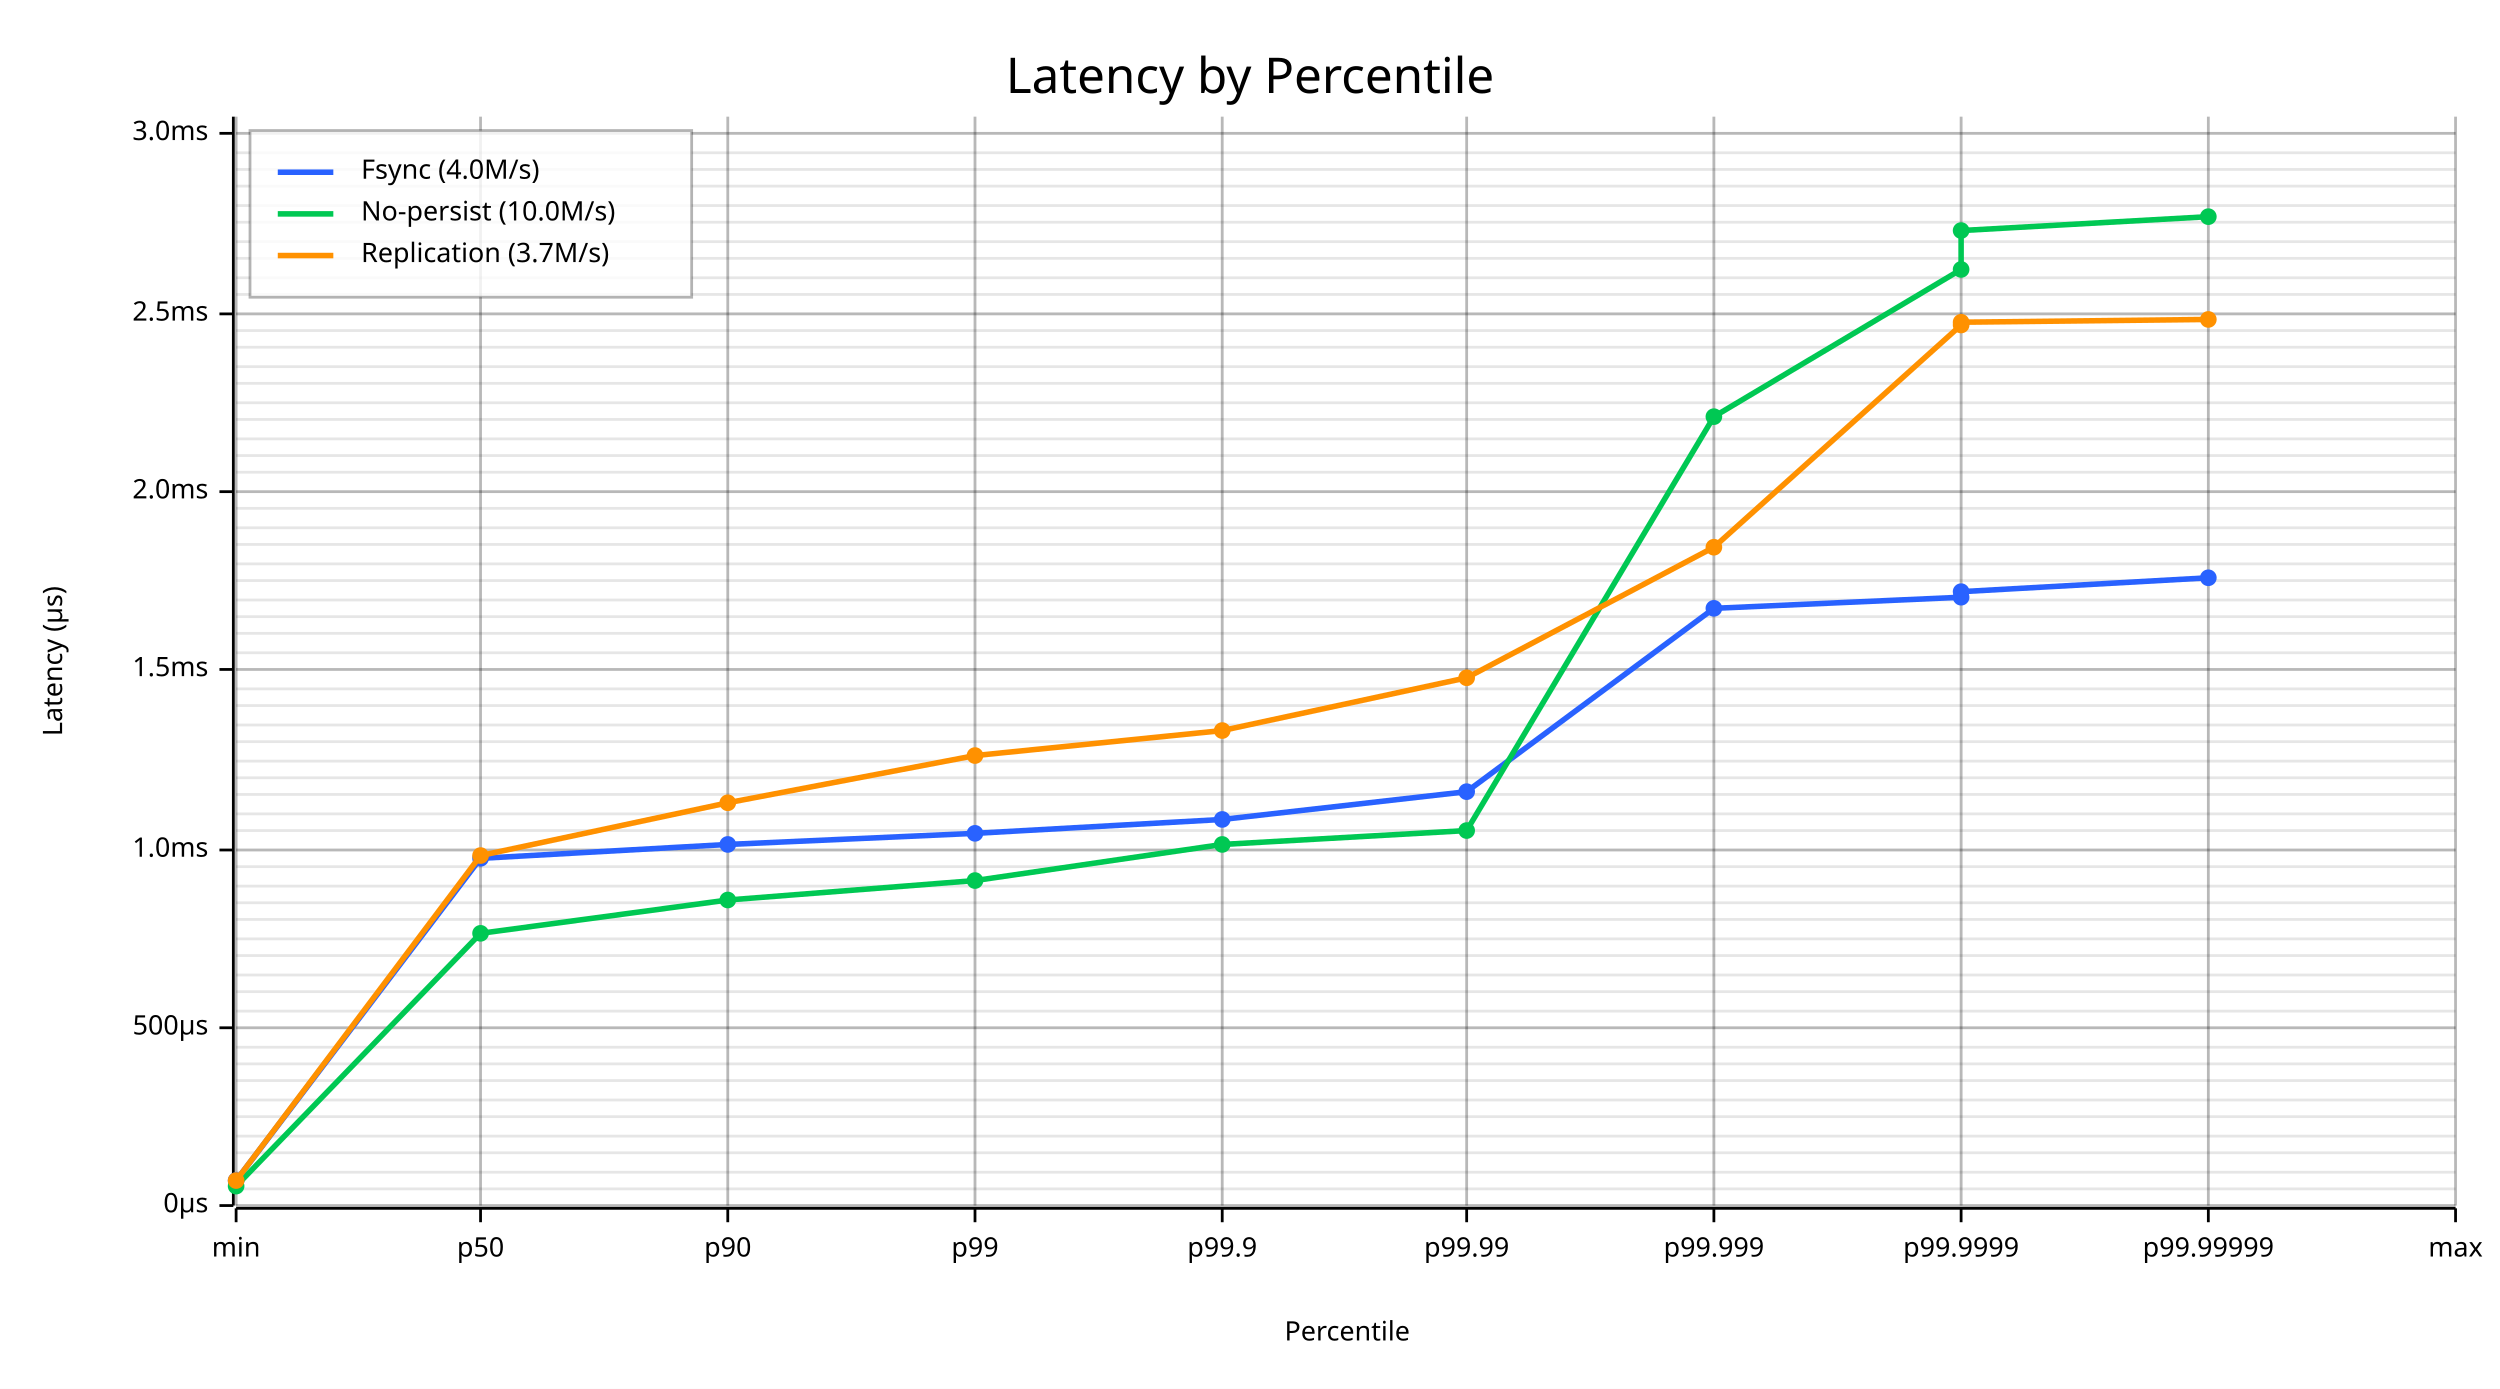
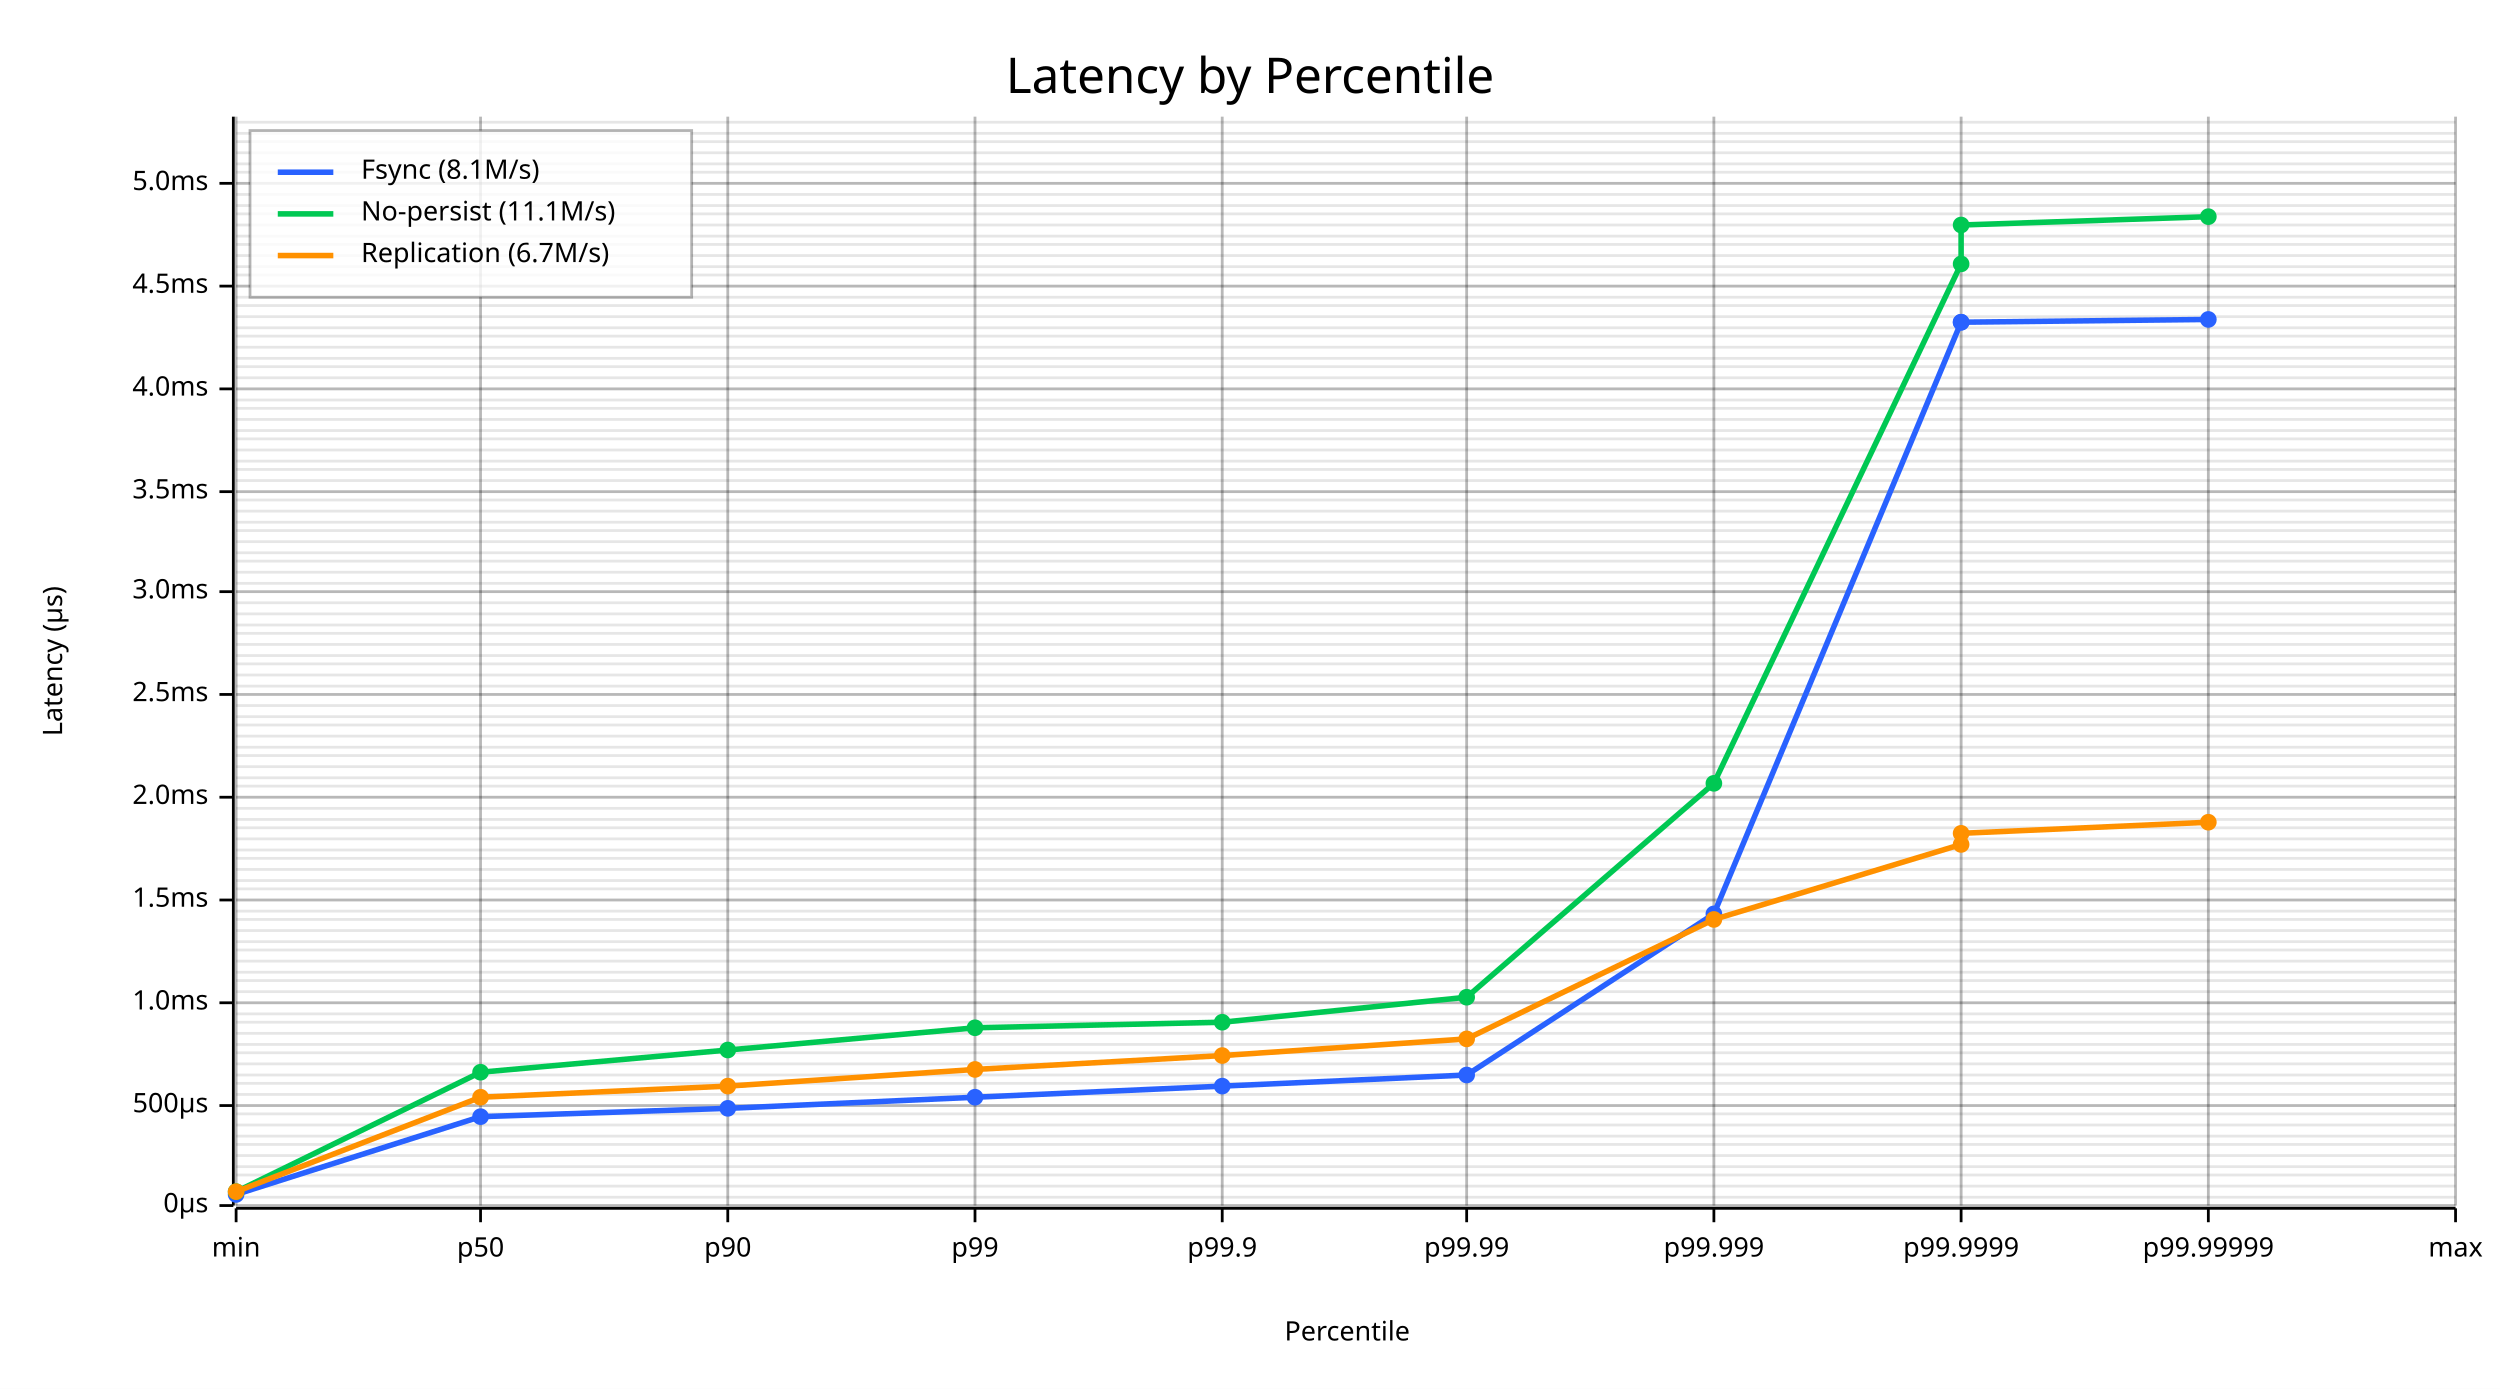
<svg xmlns="http://www.w3.org/2000/svg" width="900" height="500" viewBox="0 0 900 500">
  <rect x="0" y="0" width="900" height="500" opacity="1" fill="#FFFFFF" stroke="none" />
  <text x="450" y="20" dy="0.76em" text-anchor="middle" font-family="sans-serif" font-size="17.742" opacity="1" fill="#000000">
Latency by Percentile
</text>
  <line opacity="0.1" stroke="#000000" stroke-width="1" x1="85" y1="434" x2="85" y2="42" />
  <line opacity="0.1" stroke="#000000" stroke-width="1" x1="173" y1="434" x2="173" y2="42" />
  <line opacity="0.1" stroke="#000000" stroke-width="1" x1="262" y1="434" x2="262" y2="42" />
  <line opacity="0.1" stroke="#000000" stroke-width="1" x1="351" y1="434" x2="351" y2="42" />
  <line opacity="0.1" stroke="#000000" stroke-width="1" x1="440" y1="434" x2="440" y2="42" />
  <line opacity="0.1" stroke="#000000" stroke-width="1" x1="528" y1="434" x2="528" y2="42" />
  <line opacity="0.1" stroke="#000000" stroke-width="1" x1="617" y1="434" x2="617" y2="42" />
  <line opacity="0.1" stroke="#000000" stroke-width="1" x1="706" y1="434" x2="706" y2="42" />
  <line opacity="0.1" stroke="#000000" stroke-width="1" x1="795" y1="434" x2="795" y2="42" />
  <line opacity="0.1" stroke="#000000" stroke-width="1" x1="884" y1="434" x2="884" y2="42" />
  <line opacity="0.1" stroke="#000000" stroke-width="1" x1="85" y1="434" x2="884" y2="434" />
-   <line opacity="0.1" stroke="#000000" stroke-width="1" x1="85" y1="428" x2="884" y2="428" />
-   <line opacity="0.1" stroke="#000000" stroke-width="1" x1="85" y1="422" x2="884" y2="422" />
-   <line opacity="0.1" stroke="#000000" stroke-width="1" x1="85" y1="415" x2="884" y2="415" />
+   <line opacity="0.1" stroke="#000000" stroke-width="1" x1="85" y1="431" x2="884" y2="431" />
+   <line opacity="0.1" stroke="#000000" stroke-width="1" x1="85" y1="427" x2="884" y2="427" />
+   <line opacity="0.1" stroke="#000000" stroke-width="1" x1="85" y1="423" x2="884" y2="423" />
+   <line opacity="0.1" stroke="#000000" stroke-width="1" x1="85" y1="420" x2="884" y2="420" />
+   <line opacity="0.1" stroke="#000000" stroke-width="1" x1="85" y1="416" x2="884" y2="416" />
+   <line opacity="0.1" stroke="#000000" stroke-width="1" x1="85" y1="412" x2="884" y2="412" />
  <line opacity="0.1" stroke="#000000" stroke-width="1" x1="85" y1="409" x2="884" y2="409" />
-   <line opacity="0.1" stroke="#000000" stroke-width="1" x1="85" y1="402" x2="884" y2="402" />
-   <line opacity="0.1" stroke="#000000" stroke-width="1" x1="85" y1="396" x2="884" y2="396" />
-   <line opacity="0.1" stroke="#000000" stroke-width="1" x1="85" y1="389" x2="884" y2="389" />
+   <line opacity="0.1" stroke="#000000" stroke-width="1" x1="85" y1="405" x2="884" y2="405" />
+   <line opacity="0.1" stroke="#000000" stroke-width="1" x1="85" y1="401" x2="884" y2="401" />
+   <line opacity="0.1" stroke="#000000" stroke-width="1" x1="85" y1="398" x2="884" y2="398" />
+   <line opacity="0.1" stroke="#000000" stroke-width="1" x1="85" y1="394" x2="884" y2="394" />
+   <line opacity="0.1" stroke="#000000" stroke-width="1" x1="85" y1="390" x2="884" y2="390" />
+   <line opacity="0.1" stroke="#000000" stroke-width="1" x1="85" y1="387" x2="884" y2="387" />
  <line opacity="0.1" stroke="#000000" stroke-width="1" x1="85" y1="383" x2="884" y2="383" />
-   <line opacity="0.1" stroke="#000000" stroke-width="1" x1="85" y1="377" x2="884" y2="377" />
-   <line opacity="0.1" stroke="#000000" stroke-width="1" x1="85" y1="370" x2="884" y2="370" />
-   <line opacity="0.1" stroke="#000000" stroke-width="1" x1="85" y1="364" x2="884" y2="364" />
+   <line opacity="0.1" stroke="#000000" stroke-width="1" x1="85" y1="379" x2="884" y2="379" />
+   <line opacity="0.1" stroke="#000000" stroke-width="1" x1="85" y1="376" x2="884" y2="376" />
+   <line opacity="0.1" stroke="#000000" stroke-width="1" x1="85" y1="372" x2="884" y2="372" />
+   <line opacity="0.1" stroke="#000000" stroke-width="1" x1="85" y1="368" x2="884" y2="368" />
+   <line opacity="0.1" stroke="#000000" stroke-width="1" x1="85" y1="365" x2="884" y2="365" />
+   <line opacity="0.1" stroke="#000000" stroke-width="1" x1="85" y1="361" x2="884" y2="361" />
  <line opacity="0.1" stroke="#000000" stroke-width="1" x1="85" y1="357" x2="884" y2="357" />
-   <line opacity="0.1" stroke="#000000" stroke-width="1" x1="85" y1="351" x2="884" y2="351" />
-   <line opacity="0.1" stroke="#000000" stroke-width="1" x1="85" y1="344" x2="884" y2="344" />
-   <line opacity="0.1" stroke="#000000" stroke-width="1" x1="85" y1="338" x2="884" y2="338" />
+   <line opacity="0.1" stroke="#000000" stroke-width="1" x1="85" y1="353" x2="884" y2="353" />
+   <line opacity="0.1" stroke="#000000" stroke-width="1" x1="85" y1="350" x2="884" y2="350" />
+   <line opacity="0.1" stroke="#000000" stroke-width="1" x1="85" y1="346" x2="884" y2="346" />
+   <line opacity="0.1" stroke="#000000" stroke-width="1" x1="85" y1="342" x2="884" y2="342" />
+   <line opacity="0.1" stroke="#000000" stroke-width="1" x1="85" y1="339" x2="884" y2="339" />
+   <line opacity="0.1" stroke="#000000" stroke-width="1" x1="85" y1="335" x2="884" y2="335" />
  <line opacity="0.1" stroke="#000000" stroke-width="1" x1="85" y1="331" x2="884" y2="331" />
-   <line opacity="0.1" stroke="#000000" stroke-width="1" x1="85" y1="325" x2="884" y2="325" />
-   <line opacity="0.1" stroke="#000000" stroke-width="1" x1="85" y1="319" x2="884" y2="319" />
-   <line opacity="0.1" stroke="#000000" stroke-width="1" x1="85" y1="312" x2="884" y2="312" />
+   <line opacity="0.1" stroke="#000000" stroke-width="1" x1="85" y1="328" x2="884" y2="328" />
+   <line opacity="0.1" stroke="#000000" stroke-width="1" x1="85" y1="324" x2="884" y2="324" />
+   <line opacity="0.1" stroke="#000000" stroke-width="1" x1="85" y1="320" x2="884" y2="320" />
+   <line opacity="0.1" stroke="#000000" stroke-width="1" x1="85" y1="317" x2="884" y2="317" />
+   <line opacity="0.1" stroke="#000000" stroke-width="1" x1="85" y1="313" x2="884" y2="313" />
+   <line opacity="0.1" stroke="#000000" stroke-width="1" x1="85" y1="309" x2="884" y2="309" />
  <line opacity="0.1" stroke="#000000" stroke-width="1" x1="85" y1="306" x2="884" y2="306" />
-   <line opacity="0.1" stroke="#000000" stroke-width="1" x1="85" y1="299" x2="884" y2="299" />
-   <line opacity="0.1" stroke="#000000" stroke-width="1" x1="85" y1="293" x2="884" y2="293" />
-   <line opacity="0.1" stroke="#000000" stroke-width="1" x1="85" y1="286" x2="884" y2="286" />
+   <line opacity="0.1" stroke="#000000" stroke-width="1" x1="85" y1="302" x2="884" y2="302" />
+   <line opacity="0.1" stroke="#000000" stroke-width="1" x1="85" y1="298" x2="884" y2="298" />
+   <line opacity="0.1" stroke="#000000" stroke-width="1" x1="85" y1="295" x2="884" y2="295" />
+   <line opacity="0.1" stroke="#000000" stroke-width="1" x1="85" y1="291" x2="884" y2="291" />
+   <line opacity="0.1" stroke="#000000" stroke-width="1" x1="85" y1="287" x2="884" y2="287" />
+   <line opacity="0.1" stroke="#000000" stroke-width="1" x1="85" y1="283" x2="884" y2="283" />
  <line opacity="0.1" stroke="#000000" stroke-width="1" x1="85" y1="280" x2="884" y2="280" />
-   <line opacity="0.1" stroke="#000000" stroke-width="1" x1="85" y1="274" x2="884" y2="274" />
-   <line opacity="0.1" stroke="#000000" stroke-width="1" x1="85" y1="267" x2="884" y2="267" />
+   <line opacity="0.1" stroke="#000000" stroke-width="1" x1="85" y1="276" x2="884" y2="276" />
+   <line opacity="0.1" stroke="#000000" stroke-width="1" x1="85" y1="272" x2="884" y2="272" />
+   <line opacity="0.1" stroke="#000000" stroke-width="1" x1="85" y1="269" x2="884" y2="269" />
+   <line opacity="0.1" stroke="#000000" stroke-width="1" x1="85" y1="265" x2="884" y2="265" />
  <line opacity="0.1" stroke="#000000" stroke-width="1" x1="85" y1="261" x2="884" y2="261" />
+   <line opacity="0.1" stroke="#000000" stroke-width="1" x1="85" y1="258" x2="884" y2="258" />
  <line opacity="0.1" stroke="#000000" stroke-width="1" x1="85" y1="254" x2="884" y2="254" />
-   <line opacity="0.1" stroke="#000000" stroke-width="1" x1="85" y1="248" x2="884" y2="248" />
-   <line opacity="0.1" stroke="#000000" stroke-width="1" x1="85" y1="241" x2="884" y2="241" />
-   <line opacity="0.1" stroke="#000000" stroke-width="1" x1="85" y1="235" x2="884" y2="235" />
+   <line opacity="0.1" stroke="#000000" stroke-width="1" x1="85" y1="250" x2="884" y2="250" />
+   <line opacity="0.1" stroke="#000000" stroke-width="1" x1="85" y1="247" x2="884" y2="247" />
+   <line opacity="0.1" stroke="#000000" stroke-width="1" x1="85" y1="243" x2="884" y2="243" />
+   <line opacity="0.1" stroke="#000000" stroke-width="1" x1="85" y1="239" x2="884" y2="239" />
+   <line opacity="0.1" stroke="#000000" stroke-width="1" x1="85" y1="236" x2="884" y2="236" />
+   <line opacity="0.1" stroke="#000000" stroke-width="1" x1="85" y1="232" x2="884" y2="232" />
  <line opacity="0.1" stroke="#000000" stroke-width="1" x1="85" y1="228" x2="884" y2="228" />
-   <line opacity="0.1" stroke="#000000" stroke-width="1" x1="85" y1="222" x2="884" y2="222" />
-   <line opacity="0.1" stroke="#000000" stroke-width="1" x1="85" y1="216" x2="884" y2="216" />
-   <line opacity="0.1" stroke="#000000" stroke-width="1" x1="85" y1="209" x2="884" y2="209" />
-   <line opacity="0.1" stroke="#000000" stroke-width="1" x1="85" y1="203" x2="884" y2="203" />
-   <line opacity="0.1" stroke="#000000" stroke-width="1" x1="85" y1="196" x2="884" y2="196" />
-   <line opacity="0.1" stroke="#000000" stroke-width="1" x1="85" y1="190" x2="884" y2="190" />
-   <line opacity="0.1" stroke="#000000" stroke-width="1" x1="85" y1="183" x2="884" y2="183" />
+   <line opacity="0.1" stroke="#000000" stroke-width="1" x1="85" y1="225" x2="884" y2="225" />
+   <line opacity="0.1" stroke="#000000" stroke-width="1" x1="85" y1="221" x2="884" y2="221" />
+   <line opacity="0.1" stroke="#000000" stroke-width="1" x1="85" y1="217" x2="884" y2="217" />
+   <line opacity="0.1" stroke="#000000" stroke-width="1" x1="85" y1="213" x2="884" y2="213" />
+   <line opacity="0.1" stroke="#000000" stroke-width="1" x1="85" y1="210" x2="884" y2="210" />
+   <line opacity="0.1" stroke="#000000" stroke-width="1" x1="85" y1="206" x2="884" y2="206" />
+   <line opacity="0.1" stroke="#000000" stroke-width="1" x1="85" y1="202" x2="884" y2="202" />
+   <line opacity="0.1" stroke="#000000" stroke-width="1" x1="85" y1="199" x2="884" y2="199" />
+   <line opacity="0.1" stroke="#000000" stroke-width="1" x1="85" y1="195" x2="884" y2="195" />
+   <line opacity="0.1" stroke="#000000" stroke-width="1" x1="85" y1="191" x2="884" y2="191" />
+   <line opacity="0.1" stroke="#000000" stroke-width="1" x1="85" y1="188" x2="884" y2="188" />
+   <line opacity="0.1" stroke="#000000" stroke-width="1" x1="85" y1="184" x2="884" y2="184" />
+   <line opacity="0.1" stroke="#000000" stroke-width="1" x1="85" y1="180" x2="884" y2="180" />
  <line opacity="0.1" stroke="#000000" stroke-width="1" x1="85" y1="177" x2="884" y2="177" />
-   <line opacity="0.1" stroke="#000000" stroke-width="1" x1="85" y1="170" x2="884" y2="170" />
-   <line opacity="0.1" stroke="#000000" stroke-width="1" x1="85" y1="164" x2="884" y2="164" />
+   <line opacity="0.1" stroke="#000000" stroke-width="1" x1="85" y1="173" x2="884" y2="173" />
+   <line opacity="0.1" stroke="#000000" stroke-width="1" x1="85" y1="169" x2="884" y2="169" />
+   <line opacity="0.1" stroke="#000000" stroke-width="1" x1="85" y1="166" x2="884" y2="166" />
+   <line opacity="0.1" stroke="#000000" stroke-width="1" x1="85" y1="162" x2="884" y2="162" />
  <line opacity="0.1" stroke="#000000" stroke-width="1" x1="85" y1="158" x2="884" y2="158" />
+   <line opacity="0.1" stroke="#000000" stroke-width="1" x1="85" y1="155" x2="884" y2="155" />
  <line opacity="0.1" stroke="#000000" stroke-width="1" x1="85" y1="151" x2="884" y2="151" />
-   <line opacity="0.1" stroke="#000000" stroke-width="1" x1="85" y1="145" x2="884" y2="145" />
-   <line opacity="0.1" stroke="#000000" stroke-width="1" x1="85" y1="138" x2="884" y2="138" />
+   <line opacity="0.1" stroke="#000000" stroke-width="1" x1="85" y1="147" x2="884" y2="147" />
+   <line opacity="0.1" stroke="#000000" stroke-width="1" x1="85" y1="144" x2="884" y2="144" />
+   <line opacity="0.1" stroke="#000000" stroke-width="1" x1="85" y1="140" x2="884" y2="140" />
+   <line opacity="0.1" stroke="#000000" stroke-width="1" x1="85" y1="136" x2="884" y2="136" />
  <line opacity="0.1" stroke="#000000" stroke-width="1" x1="85" y1="132" x2="884" y2="132" />
+   <line opacity="0.1" stroke="#000000" stroke-width="1" x1="85" y1="129" x2="884" y2="129" />
  <line opacity="0.1" stroke="#000000" stroke-width="1" x1="85" y1="125" x2="884" y2="125" />
-   <line opacity="0.1" stroke="#000000" stroke-width="1" x1="85" y1="119" x2="884" y2="119" />
-   <line opacity="0.1" stroke="#000000" stroke-width="1" x1="85" y1="113" x2="884" y2="113" />
-   <line opacity="0.1" stroke="#000000" stroke-width="1" x1="85" y1="106" x2="884" y2="106" />
-   <line opacity="0.1" stroke="#000000" stroke-width="1" x1="85" y1="100" x2="884" y2="100" />
-   <line opacity="0.1" stroke="#000000" stroke-width="1" x1="85" y1="93" x2="884" y2="93" />
-   <line opacity="0.1" stroke="#000000" stroke-width="1" x1="85" y1="87" x2="884" y2="87" />
-   <line opacity="0.1" stroke="#000000" stroke-width="1" x1="85" y1="80" x2="884" y2="80" />
+   <line opacity="0.1" stroke="#000000" stroke-width="1" x1="85" y1="121" x2="884" y2="121" />
+   <line opacity="0.1" stroke="#000000" stroke-width="1" x1="85" y1="118" x2="884" y2="118" />
+   <line opacity="0.1" stroke="#000000" stroke-width="1" x1="85" y1="114" x2="884" y2="114" />
+   <line opacity="0.1" stroke="#000000" stroke-width="1" x1="85" y1="110" x2="884" y2="110" />
+   <line opacity="0.1" stroke="#000000" stroke-width="1" x1="85" y1="107" x2="884" y2="107" />
+   <line opacity="0.1" stroke="#000000" stroke-width="1" x1="85" y1="103" x2="884" y2="103" />
+   <line opacity="0.1" stroke="#000000" stroke-width="1" x1="85" y1="99" x2="884" y2="99" />
+   <line opacity="0.1" stroke="#000000" stroke-width="1" x1="85" y1="96" x2="884" y2="96" />
+   <line opacity="0.1" stroke="#000000" stroke-width="1" x1="85" y1="92" x2="884" y2="92" />
+   <line opacity="0.1" stroke="#000000" stroke-width="1" x1="85" y1="88" x2="884" y2="88" />
+   <line opacity="0.1" stroke="#000000" stroke-width="1" x1="85" y1="85" x2="884" y2="85" />
+   <line opacity="0.1" stroke="#000000" stroke-width="1" x1="85" y1="81" x2="884" y2="81" />
+   <line opacity="0.1" stroke="#000000" stroke-width="1" x1="85" y1="77" x2="884" y2="77" />
  <line opacity="0.1" stroke="#000000" stroke-width="1" x1="85" y1="74" x2="884" y2="74" />
-   <line opacity="0.1" stroke="#000000" stroke-width="1" x1="85" y1="67" x2="884" y2="67" />
-   <line opacity="0.1" stroke="#000000" stroke-width="1" x1="85" y1="61" x2="884" y2="61" />
+   <line opacity="0.1" stroke="#000000" stroke-width="1" x1="85" y1="70" x2="884" y2="70" />
+   <line opacity="0.1" stroke="#000000" stroke-width="1" x1="85" y1="66" x2="884" y2="66" />
+   <line opacity="0.1" stroke="#000000" stroke-width="1" x1="85" y1="62" x2="884" y2="62" />
+   <line opacity="0.1" stroke="#000000" stroke-width="1" x1="85" y1="59" x2="884" y2="59" />
  <line opacity="0.1" stroke="#000000" stroke-width="1" x1="85" y1="55" x2="884" y2="55" />
+   <line opacity="0.1" stroke="#000000" stroke-width="1" x1="85" y1="51" x2="884" y2="51" />
  <line opacity="0.1" stroke="#000000" stroke-width="1" x1="85" y1="48" x2="884" y2="48" />
+   <line opacity="0.1" stroke="#000000" stroke-width="1" x1="85" y1="44" x2="884" y2="44" />
  <text x="15" y="238" dy="0.76em" text-anchor="middle" font-family="sans-serif" font-size="9.677" opacity="1" fill="#000000" transform="rotate(270, 15, 238)">
Latency (µs)
</text>
  <text x="485" y="485" dy="-0.5ex" text-anchor="middle" font-family="sans-serif" font-size="9.677" opacity="1" fill="#000000">
Percentile
</text>
  <line opacity="0.2" stroke="#000000" stroke-width="1" x1="85" y1="434" x2="85" y2="42" />
  <line opacity="0.2" stroke="#000000" stroke-width="1" x1="173" y1="434" x2="173" y2="42" />
  <line opacity="0.2" stroke="#000000" stroke-width="1" x1="262" y1="434" x2="262" y2="42" />
  <line opacity="0.2" stroke="#000000" stroke-width="1" x1="351" y1="434" x2="351" y2="42" />
  <line opacity="0.2" stroke="#000000" stroke-width="1" x1="440" y1="434" x2="440" y2="42" />
  <line opacity="0.2" stroke="#000000" stroke-width="1" x1="528" y1="434" x2="528" y2="42" />
  <line opacity="0.2" stroke="#000000" stroke-width="1" x1="617" y1="434" x2="617" y2="42" />
  <line opacity="0.2" stroke="#000000" stroke-width="1" x1="706" y1="434" x2="706" y2="42" />
  <line opacity="0.2" stroke="#000000" stroke-width="1" x1="795" y1="434" x2="795" y2="42" />
  <line opacity="0.2" stroke="#000000" stroke-width="1" x1="884" y1="434" x2="884" y2="42" />
  <line opacity="0.2" stroke="#000000" stroke-width="1" x1="85" y1="434" x2="884" y2="434" />
-   <line opacity="0.2" stroke="#000000" stroke-width="1" x1="85" y1="370" x2="884" y2="370" />
-   <line opacity="0.2" stroke="#000000" stroke-width="1" x1="85" y1="306" x2="884" y2="306" />
-   <line opacity="0.2" stroke="#000000" stroke-width="1" x1="85" y1="241" x2="884" y2="241" />
+   <line opacity="0.2" stroke="#000000" stroke-width="1" x1="85" y1="398" x2="884" y2="398" />
+   <line opacity="0.2" stroke="#000000" stroke-width="1" x1="85" y1="361" x2="884" y2="361" />
+   <line opacity="0.2" stroke="#000000" stroke-width="1" x1="85" y1="324" x2="884" y2="324" />
+   <line opacity="0.2" stroke="#000000" stroke-width="1" x1="85" y1="287" x2="884" y2="287" />
+   <line opacity="0.2" stroke="#000000" stroke-width="1" x1="85" y1="250" x2="884" y2="250" />
+   <line opacity="0.2" stroke="#000000" stroke-width="1" x1="85" y1="213" x2="884" y2="213" />
  <line opacity="0.2" stroke="#000000" stroke-width="1" x1="85" y1="177" x2="884" y2="177" />
-   <line opacity="0.2" stroke="#000000" stroke-width="1" x1="85" y1="113" x2="884" y2="113" />
-   <line opacity="0.2" stroke="#000000" stroke-width="1" x1="85" y1="48" x2="884" y2="48" />
+   <line opacity="0.2" stroke="#000000" stroke-width="1" x1="85" y1="140" x2="884" y2="140" />
+   <line opacity="0.2" stroke="#000000" stroke-width="1" x1="85" y1="103" x2="884" y2="103" />
+   <line opacity="0.2" stroke="#000000" stroke-width="1" x1="85" y1="66" x2="884" y2="66" />
  <polyline fill="none" opacity="1" stroke="#000000" stroke-width="1" points="84,42 84,434 " />
  <text x="75" y="434" dy="0.5ex" text-anchor="end" font-family="sans-serif" font-size="9.677" opacity="1" fill="#000000">
0µs
</text>
  <polyline fill="none" opacity="1" stroke="#000000" stroke-width="1" points="79,434 84,434 " />
-   <text x="75" y="370" dy="0.5ex" text-anchor="end" font-family="sans-serif" font-size="9.677" opacity="1" fill="#000000">
+   <text x="75" y="398" dy="0.5ex" text-anchor="end" font-family="sans-serif" font-size="9.677" opacity="1" fill="#000000">
500µs
</text>
-   <polyline fill="none" opacity="1" stroke="#000000" stroke-width="1" points="79,370 84,370 " />
-   <text x="75" y="306" dy="0.5ex" text-anchor="end" font-family="sans-serif" font-size="9.677" opacity="1" fill="#000000">
+   <polyline fill="none" opacity="1" stroke="#000000" stroke-width="1" points="79,398 84,398 " />
+   <text x="75" y="361" dy="0.5ex" text-anchor="end" font-family="sans-serif" font-size="9.677" opacity="1" fill="#000000">
1.0ms
</text>
-   <polyline fill="none" opacity="1" stroke="#000000" stroke-width="1" points="79,306 84,306 " />
-   <text x="75" y="241" dy="0.5ex" text-anchor="end" font-family="sans-serif" font-size="9.677" opacity="1" fill="#000000">
+   <polyline fill="none" opacity="1" stroke="#000000" stroke-width="1" points="79,361 84,361 " />
+   <text x="75" y="324" dy="0.5ex" text-anchor="end" font-family="sans-serif" font-size="9.677" opacity="1" fill="#000000">
1.5ms
</text>
-   <polyline fill="none" opacity="1" stroke="#000000" stroke-width="1" points="79,241 84,241 " />
+   <polyline fill="none" opacity="1" stroke="#000000" stroke-width="1" points="79,324 84,324 " />
+   <text x="75" y="287" dy="0.5ex" text-anchor="end" font-family="sans-serif" font-size="9.677" opacity="1" fill="#000000">
+ 2.0ms
+ </text>
+   <polyline fill="none" opacity="1" stroke="#000000" stroke-width="1" points="79,287 84,287 " />
+   <text x="75" y="250" dy="0.5ex" text-anchor="end" font-family="sans-serif" font-size="9.677" opacity="1" fill="#000000">
+ 2.5ms
+ </text>
+   <polyline fill="none" opacity="1" stroke="#000000" stroke-width="1" points="79,250 84,250 " />
+   <text x="75" y="213" dy="0.5ex" text-anchor="end" font-family="sans-serif" font-size="9.677" opacity="1" fill="#000000">
+ 3.0ms
+ </text>
+   <polyline fill="none" opacity="1" stroke="#000000" stroke-width="1" points="79,213 84,213 " />
  <text x="75" y="177" dy="0.5ex" text-anchor="end" font-family="sans-serif" font-size="9.677" opacity="1" fill="#000000">
- 2.0ms
+ 3.5ms
</text>
  <polyline fill="none" opacity="1" stroke="#000000" stroke-width="1" points="79,177 84,177 " />
-   <text x="75" y="113" dy="0.5ex" text-anchor="end" font-family="sans-serif" font-size="9.677" opacity="1" fill="#000000">
- 2.5ms
- </text>
-   <polyline fill="none" opacity="1" stroke="#000000" stroke-width="1" points="79,113 84,113 " />
-   <text x="75" y="48" dy="0.5ex" text-anchor="end" font-family="sans-serif" font-size="9.677" opacity="1" fill="#000000">
- 3.0ms
- </text>
-   <polyline fill="none" opacity="1" stroke="#000000" stroke-width="1" points="79,48 84,48 " />
+   <text x="75" y="140" dy="0.5ex" text-anchor="end" font-family="sans-serif" font-size="9.677" opacity="1" fill="#000000">
+ 4.0ms
+ </text>
+   <polyline fill="none" opacity="1" stroke="#000000" stroke-width="1" points="79,140 84,140 " />
+   <text x="75" y="103" dy="0.5ex" text-anchor="end" font-family="sans-serif" font-size="9.677" opacity="1" fill="#000000">
+ 4.5ms
+ </text>
+   <polyline fill="none" opacity="1" stroke="#000000" stroke-width="1" points="79,103 84,103 " />
+   <text x="75" y="66" dy="0.5ex" text-anchor="end" font-family="sans-serif" font-size="9.677" opacity="1" fill="#000000">
+ 5.0ms
+ </text>
+   <polyline fill="none" opacity="1" stroke="#000000" stroke-width="1" points="79,66 84,66 " />
  <polyline fill="none" opacity="1" stroke="#000000" stroke-width="1" points="85,435 884,435 " />
  <text x="85" y="445" dy="0.76em" text-anchor="middle" font-family="sans-serif" font-size="9.677" opacity="1" fill="#000000">
min
</text>
  <polyline fill="none" opacity="1" stroke="#000000" stroke-width="1" points="85,435 85,440 " />
  <text x="173" y="445" dy="0.76em" text-anchor="middle" font-family="sans-serif" font-size="9.677" opacity="1" fill="#000000">
p50
</text>
  <polyline fill="none" opacity="1" stroke="#000000" stroke-width="1" points="173,435 173,440 " />
  <text x="262" y="445" dy="0.76em" text-anchor="middle" font-family="sans-serif" font-size="9.677" opacity="1" fill="#000000">
p90
</text>
  <polyline fill="none" opacity="1" stroke="#000000" stroke-width="1" points="262,435 262,440 " />
  <text x="351" y="445" dy="0.76em" text-anchor="middle" font-family="sans-serif" font-size="9.677" opacity="1" fill="#000000">
p99
</text>
  <polyline fill="none" opacity="1" stroke="#000000" stroke-width="1" points="351,435 351,440 " />
  <text x="440" y="445" dy="0.76em" text-anchor="middle" font-family="sans-serif" font-size="9.677" opacity="1" fill="#000000">
p99.9
</text>
  <polyline fill="none" opacity="1" stroke="#000000" stroke-width="1" points="440,435 440,440 " />
  <text x="528" y="445" dy="0.76em" text-anchor="middle" font-family="sans-serif" font-size="9.677" opacity="1" fill="#000000">
p99.99
</text>
  <polyline fill="none" opacity="1" stroke="#000000" stroke-width="1" points="528,435 528,440 " />
  <text x="617" y="445" dy="0.76em" text-anchor="middle" font-family="sans-serif" font-size="9.677" opacity="1" fill="#000000">
p99.999
</text>
  <polyline fill="none" opacity="1" stroke="#000000" stroke-width="1" points="617,435 617,440 " />
  <text x="706" y="445" dy="0.76em" text-anchor="middle" font-family="sans-serif" font-size="9.677" opacity="1" fill="#000000">
p99.9999
</text>
  <polyline fill="none" opacity="1" stroke="#000000" stroke-width="1" points="706,435 706,440 " />
  <text x="795" y="445" dy="0.76em" text-anchor="middle" font-family="sans-serif" font-size="9.677" opacity="1" fill="#000000">
p99.99999
</text>
  <polyline fill="none" opacity="1" stroke="#000000" stroke-width="1" points="795,435 795,440 " />
  <text x="884" y="445" dy="0.76em" text-anchor="middle" font-family="sans-serif" font-size="9.677" opacity="1" fill="#000000">
max
</text>
  <polyline fill="none" opacity="1" stroke="#000000" stroke-width="1" points="884,435 884,440 " />
-   <polyline fill="none" opacity="1" stroke="#2962FF" stroke-width="2" points="85,425 173,309 262,304 351,300 440,295 528,285 617,219 706,215 706,213 795,208 " />
-   <circle cx="85" cy="425" r="3" opacity="1" fill="#2962FF" stroke="none" stroke-width="1" />
-   <circle cx="173" cy="309" r="3" opacity="1" fill="#2962FF" stroke="none" stroke-width="1" />
-   <circle cx="262" cy="304" r="3" opacity="1" fill="#2962FF" stroke="none" stroke-width="1" />
-   <circle cx="351" cy="300" r="3" opacity="1" fill="#2962FF" stroke="none" stroke-width="1" />
-   <circle cx="440" cy="295" r="3" opacity="1" fill="#2962FF" stroke="none" stroke-width="1" />
-   <circle cx="528" cy="285" r="3" opacity="1" fill="#2962FF" stroke="none" stroke-width="1" />
-   <circle cx="617" cy="219" r="3" opacity="1" fill="#2962FF" stroke="none" stroke-width="1" />
-   <circle cx="706" cy="215" r="3" opacity="1" fill="#2962FF" stroke="none" stroke-width="1" />
-   <circle cx="706" cy="213" r="3" opacity="1" fill="#2962FF" stroke="none" stroke-width="1" />
-   <circle cx="795" cy="208" r="3" opacity="1" fill="#2962FF" stroke="none" stroke-width="1" />
-   <polyline fill="none" opacity="1" stroke="#00C853" stroke-width="2" points="85,427 173,336 262,324 351,317 440,304 528,299 617,150 706,97 706,83 795,78 " />
-   <circle cx="85" cy="427" r="3" opacity="1" fill="#00C853" stroke="none" stroke-width="1" />
-   <circle cx="173" cy="336" r="3" opacity="1" fill="#00C853" stroke="none" stroke-width="1" />
-   <circle cx="262" cy="324" r="3" opacity="1" fill="#00C853" stroke="none" stroke-width="1" />
-   <circle cx="351" cy="317" r="3" opacity="1" fill="#00C853" stroke="none" stroke-width="1" />
-   <circle cx="440" cy="304" r="3" opacity="1" fill="#00C853" stroke="none" stroke-width="1" />
-   <circle cx="528" cy="299" r="3" opacity="1" fill="#00C853" stroke="none" stroke-width="1" />
-   <circle cx="617" cy="150" r="3" opacity="1" fill="#00C853" stroke="none" stroke-width="1" />
-   <circle cx="706" cy="97" r="3" opacity="1" fill="#00C853" stroke="none" stroke-width="1" />
-   <circle cx="706" cy="83" r="3" opacity="1" fill="#00C853" stroke="none" stroke-width="1" />
+   <polyline fill="none" opacity="1" stroke="#2962FF" stroke-width="2" points="85,430 173,402 262,399 351,395 440,391 528,387 617,329 706,116 706,116 795,115 " />
+   <circle cx="85" cy="430" r="3" opacity="1" fill="#2962FF" stroke="none" stroke-width="1" />
+   <circle cx="173" cy="402" r="3" opacity="1" fill="#2962FF" stroke="none" stroke-width="1" />
+   <circle cx="262" cy="399" r="3" opacity="1" fill="#2962FF" stroke="none" stroke-width="1" />
+   <circle cx="351" cy="395" r="3" opacity="1" fill="#2962FF" stroke="none" stroke-width="1" />
+   <circle cx="440" cy="391" r="3" opacity="1" fill="#2962FF" stroke="none" stroke-width="1" />
+   <circle cx="528" cy="387" r="3" opacity="1" fill="#2962FF" stroke="none" stroke-width="1" />
+   <circle cx="617" cy="329" r="3" opacity="1" fill="#2962FF" stroke="none" stroke-width="1" />
+   <circle cx="706" cy="116" r="3" opacity="1" fill="#2962FF" stroke="none" stroke-width="1" />
+   <circle cx="706" cy="116" r="3" opacity="1" fill="#2962FF" stroke="none" stroke-width="1" />
+   <circle cx="795" cy="115" r="3" opacity="1" fill="#2962FF" stroke="none" stroke-width="1" />
+   <polyline fill="none" opacity="1" stroke="#00C853" stroke-width="2" points="85,429 173,386 262,378 351,370 440,368 528,359 617,282 706,95 706,81 795,78 " />
+   <circle cx="85" cy="429" r="3" opacity="1" fill="#00C853" stroke="none" stroke-width="1" />
+   <circle cx="173" cy="386" r="3" opacity="1" fill="#00C853" stroke="none" stroke-width="1" />
+   <circle cx="262" cy="378" r="3" opacity="1" fill="#00C853" stroke="none" stroke-width="1" />
+   <circle cx="351" cy="370" r="3" opacity="1" fill="#00C853" stroke="none" stroke-width="1" />
+   <circle cx="440" cy="368" r="3" opacity="1" fill="#00C853" stroke="none" stroke-width="1" />
+   <circle cx="528" cy="359" r="3" opacity="1" fill="#00C853" stroke="none" stroke-width="1" />
+   <circle cx="617" cy="282" r="3" opacity="1" fill="#00C853" stroke="none" stroke-width="1" />
+   <circle cx="706" cy="95" r="3" opacity="1" fill="#00C853" stroke="none" stroke-width="1" />
+   <circle cx="706" cy="81" r="3" opacity="1" fill="#00C853" stroke="none" stroke-width="1" />
  <circle cx="795" cy="78" r="3" opacity="1" fill="#00C853" stroke="none" stroke-width="1" />
-   <polyline fill="none" opacity="1" stroke="#FF9100" stroke-width="2" points="85,425 173,308 262,289 351,272 440,263 528,244 617,197 706,117 706,116 795,115 " />
-   <circle cx="85" cy="425" r="3" opacity="1" fill="#FF9100" stroke="none" stroke-width="1" />
-   <circle cx="173" cy="308" r="3" opacity="1" fill="#FF9100" stroke="none" stroke-width="1" />
-   <circle cx="262" cy="289" r="3" opacity="1" fill="#FF9100" stroke="none" stroke-width="1" />
-   <circle cx="351" cy="272" r="3" opacity="1" fill="#FF9100" stroke="none" stroke-width="1" />
-   <circle cx="440" cy="263" r="3" opacity="1" fill="#FF9100" stroke="none" stroke-width="1" />
-   <circle cx="528" cy="244" r="3" opacity="1" fill="#FF9100" stroke="none" stroke-width="1" />
-   <circle cx="617" cy="197" r="3" opacity="1" fill="#FF9100" stroke="none" stroke-width="1" />
-   <circle cx="706" cy="117" r="3" opacity="1" fill="#FF9100" stroke="none" stroke-width="1" />
-   <circle cx="706" cy="116" r="3" opacity="1" fill="#FF9100" stroke="none" stroke-width="1" />
-   <circle cx="795" cy="115" r="3" opacity="1" fill="#FF9100" stroke="none" stroke-width="1" />
+   <polyline fill="none" opacity="1" stroke="#FF9100" stroke-width="2" points="85,429 173,395 262,391 351,385 440,380 528,374 617,331 706,304 706,300 795,296 " />
+   <circle cx="85" cy="429" r="3" opacity="1" fill="#FF9100" stroke="none" stroke-width="1" />
+   <circle cx="173" cy="395" r="3" opacity="1" fill="#FF9100" stroke="none" stroke-width="1" />
+   <circle cx="262" cy="391" r="3" opacity="1" fill="#FF9100" stroke="none" stroke-width="1" />
+   <circle cx="351" cy="385" r="3" opacity="1" fill="#FF9100" stroke="none" stroke-width="1" />
+   <circle cx="440" cy="380" r="3" opacity="1" fill="#FF9100" stroke="none" stroke-width="1" />
+   <circle cx="528" cy="374" r="3" opacity="1" fill="#FF9100" stroke="none" stroke-width="1" />
+   <circle cx="617" cy="331" r="3" opacity="1" fill="#FF9100" stroke="none" stroke-width="1" />
+   <circle cx="706" cy="304" r="3" opacity="1" fill="#FF9100" stroke="none" stroke-width="1" />
+   <circle cx="706" cy="300" r="3" opacity="1" fill="#FF9100" stroke="none" stroke-width="1" />
+   <circle cx="795" cy="296" r="3" opacity="1" fill="#FF9100" stroke="none" stroke-width="1" />
  <rect x="90" y="47" width="159" height="60" opacity="0.8" fill="#FFFFFF" stroke="none" />
  <rect x="90" y="47" width="159" height="60" opacity="0.3" fill="none" stroke="#000000" />
  <text x="130" y="57" dy="0.76em" text-anchor="start" font-family="sans-serif" font-size="9.677" opacity="1" fill="#000000">
- Fsync (4.0M/s)
+ Fsync (8.1M/s)
</text>
  <text x="130" y="72" dy="0.76em" text-anchor="start" font-family="sans-serif" font-size="9.677" opacity="1" fill="#000000">
- No-persist (10.0M/s)
+ No-persist (11.1M/s)
</text>
  <text x="130" y="87" dy="0.76em" text-anchor="start" font-family="sans-serif" font-size="9.677" opacity="1" fill="#000000">
- Replication (3.7M/s)
+ Replication (6.7M/s)
</text>
  <polyline fill="none" opacity="1" stroke="#2962FF" stroke-width="2" points="100,62 120,62 " />
  <polyline fill="none" opacity="1" stroke="#00C853" stroke-width="2" points="100,77 120,77 " />
  <polyline fill="none" opacity="1" stroke="#FF9100" stroke-width="2" points="100,92 120,92 " />
</svg>
